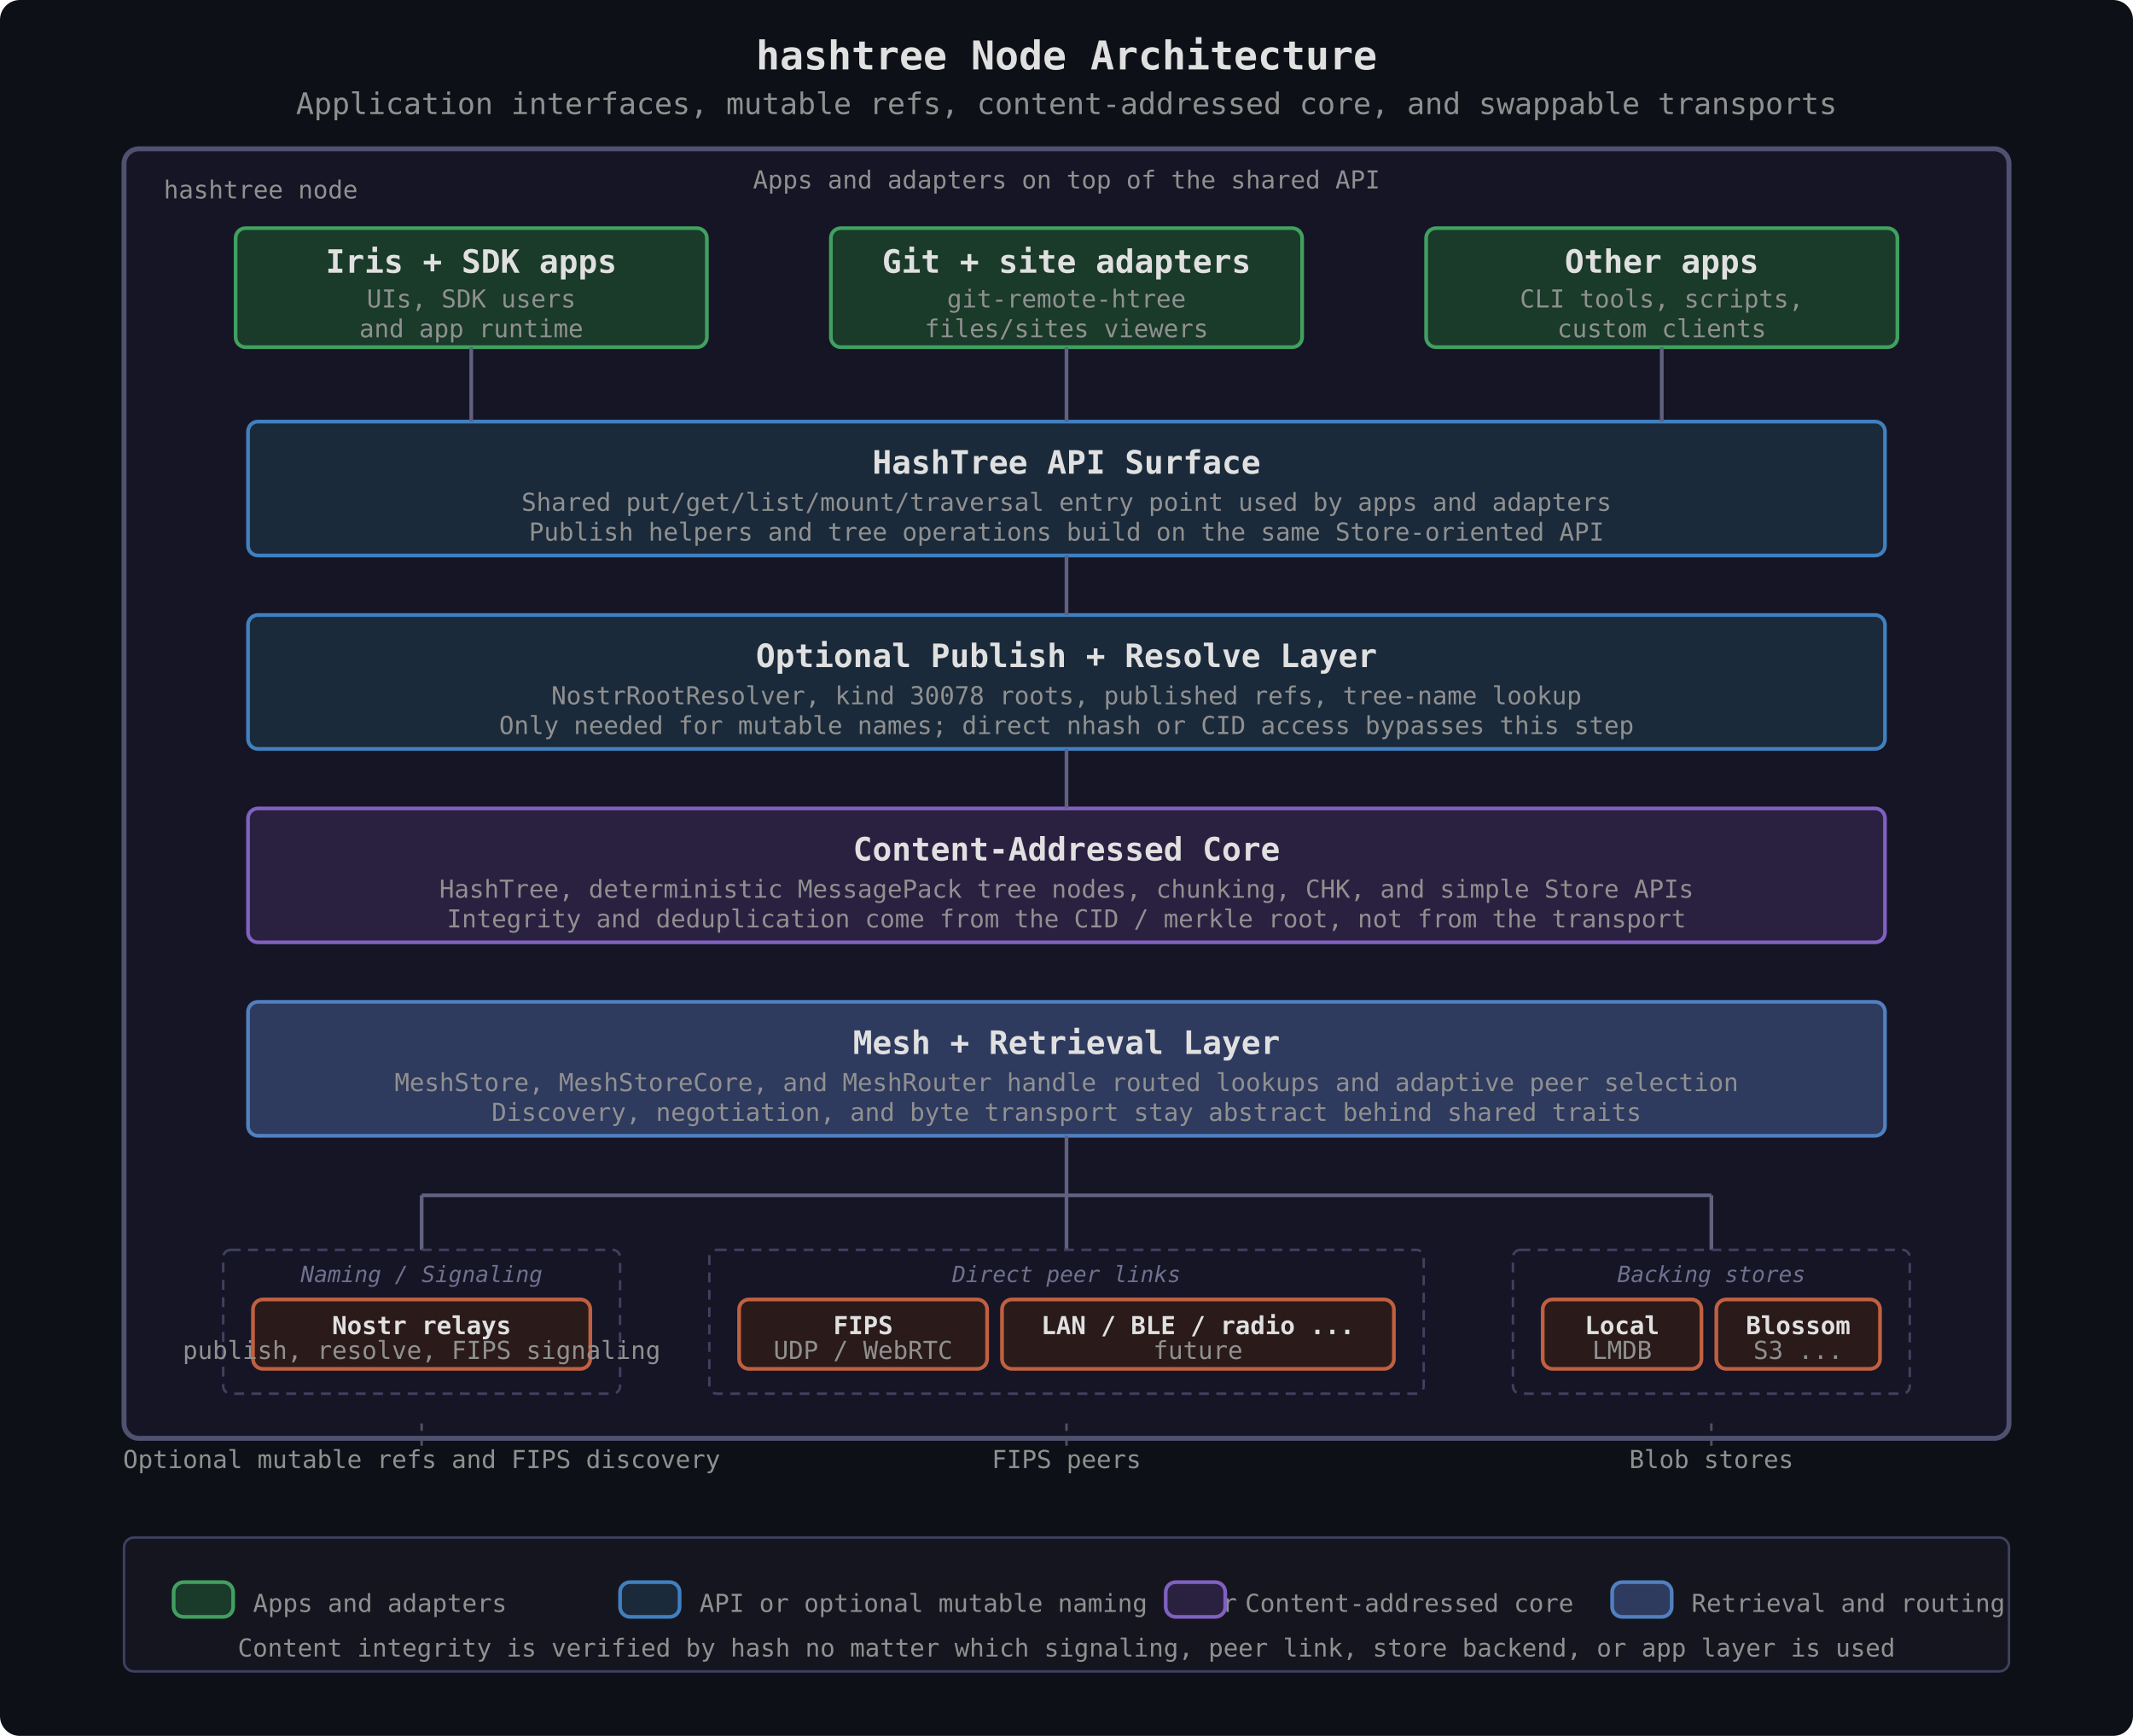
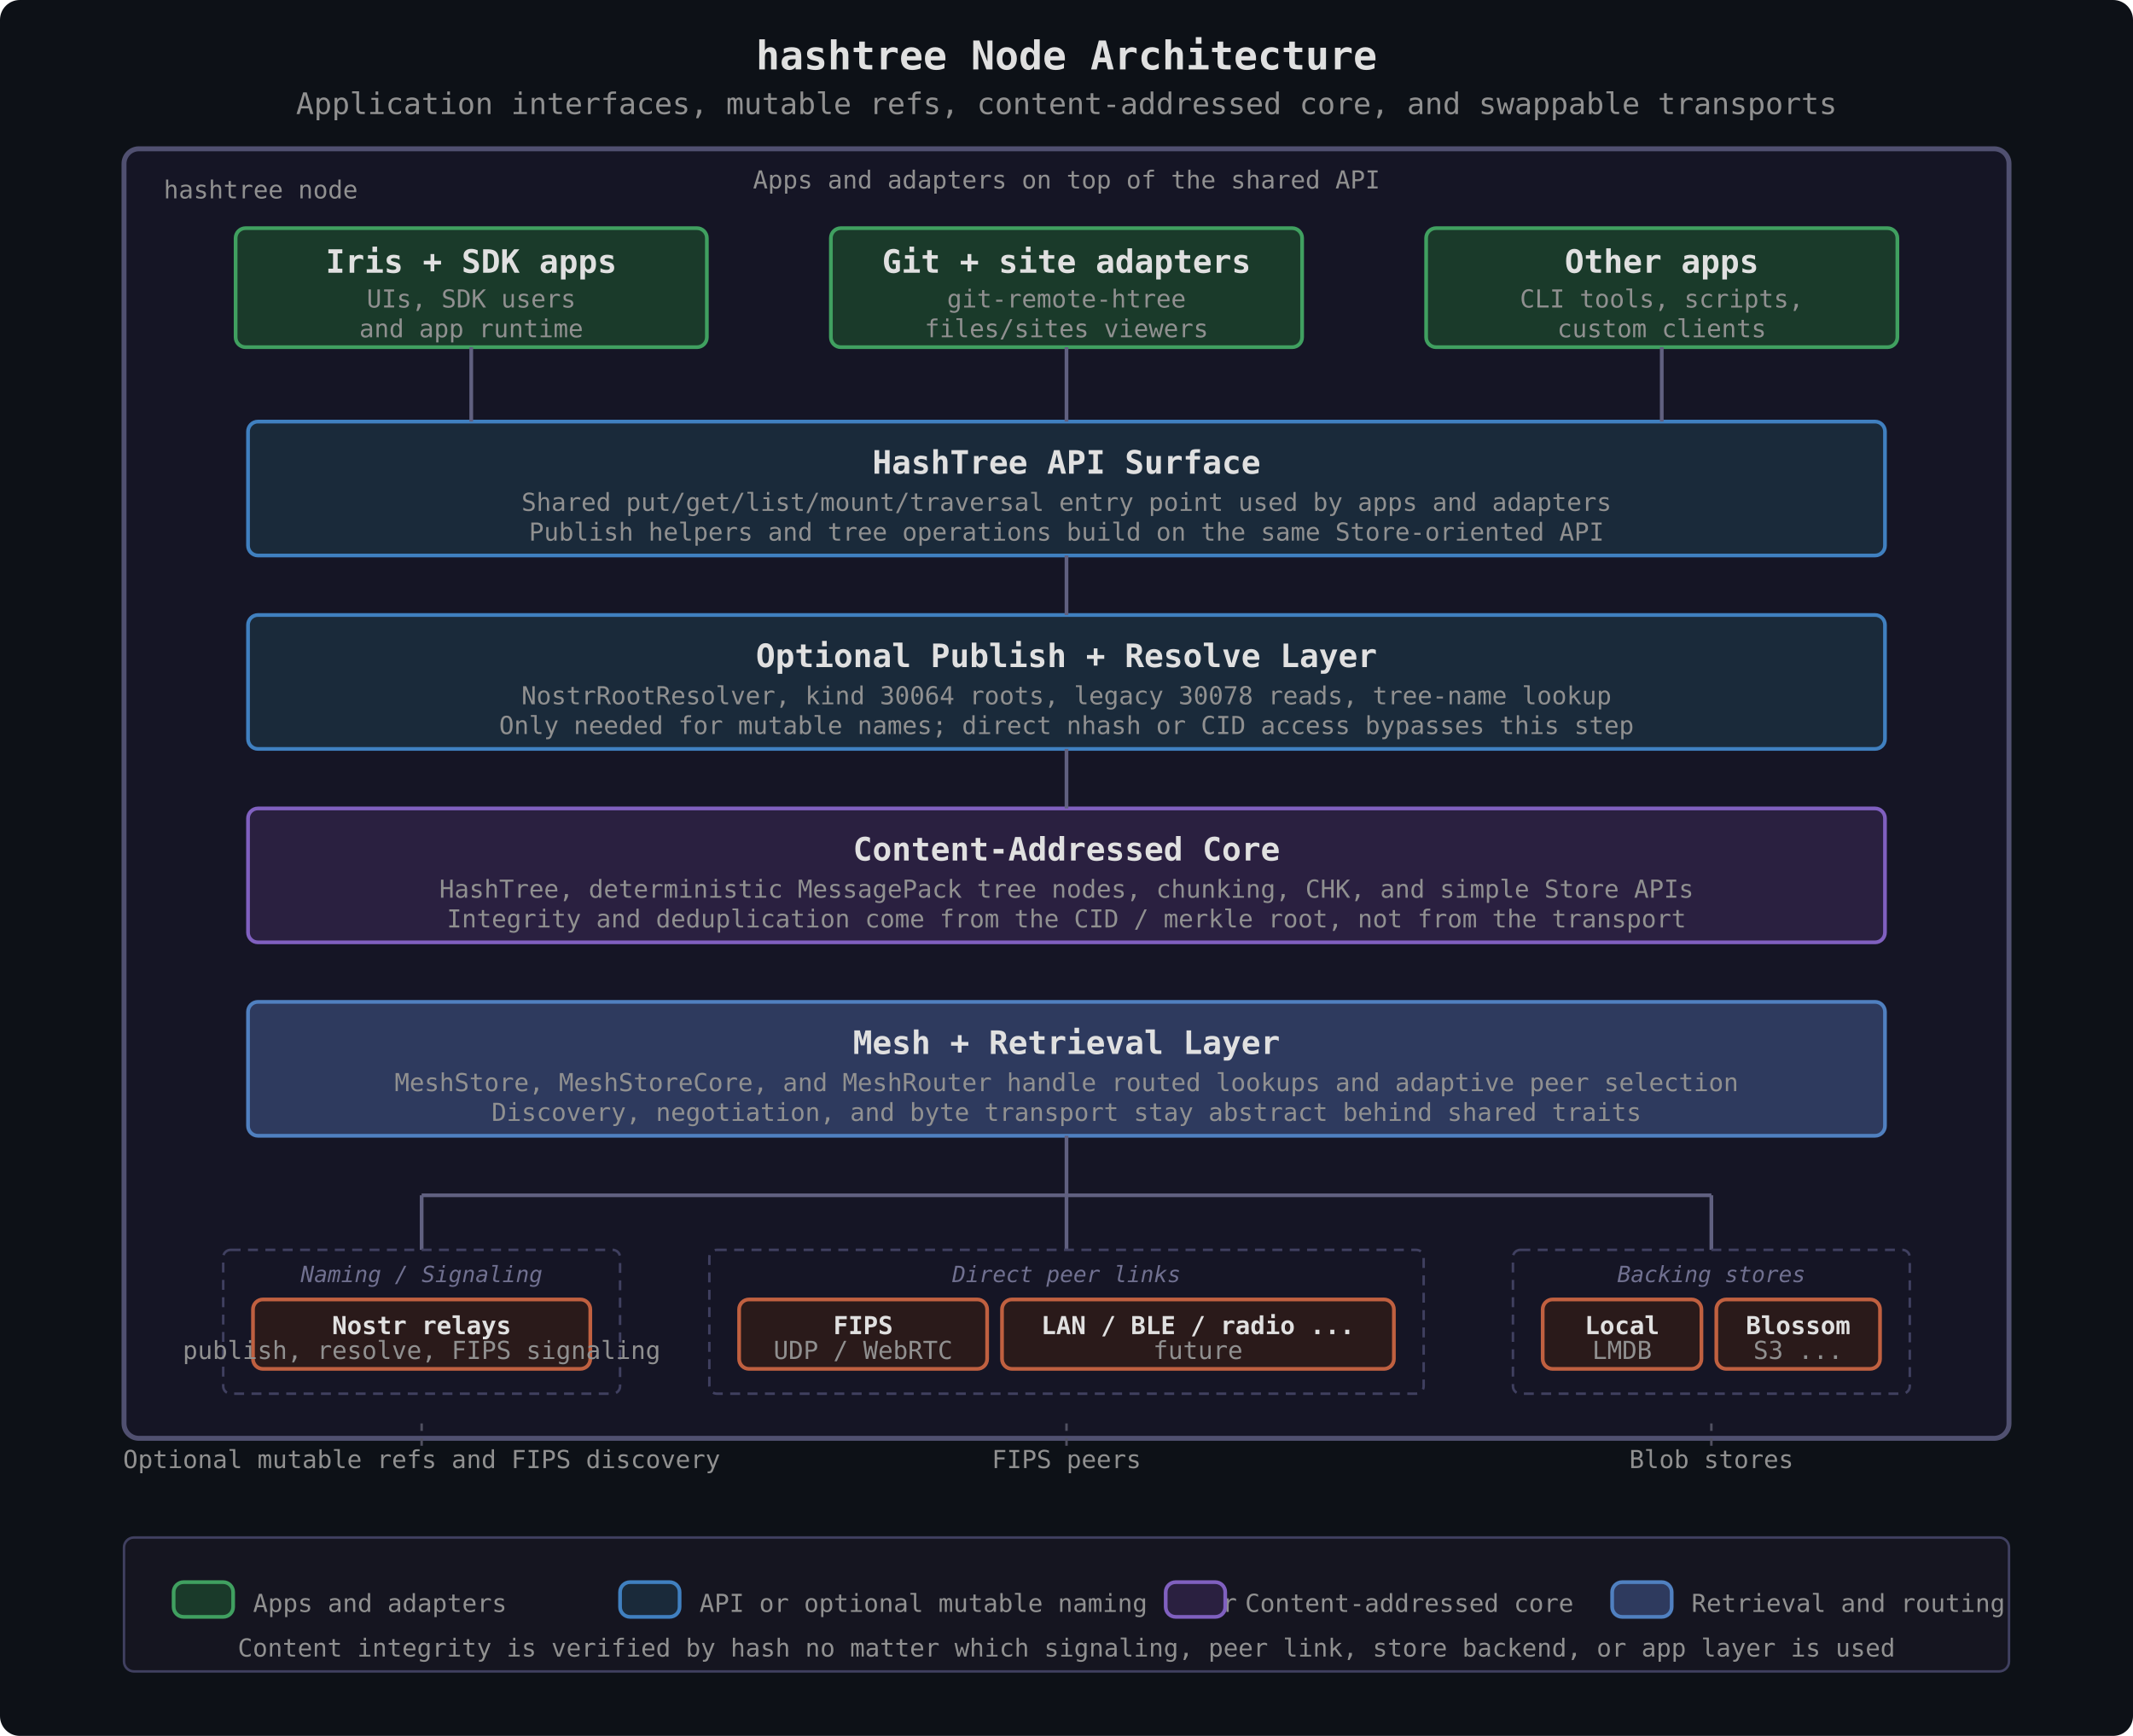
<svg xmlns="http://www.w3.org/2000/svg" viewBox="0 0 860 700" font-family="monospace" font-size="12">
  <style>
    rect.outer   { fill: #151525; stroke: #505070; stroke-width: 2; rx: 6; }
    rect.layer   { rx: 4; }
    rect.api     { fill: #1a3a2a; stroke: #40a060; stroke-width: 1.5; }
    rect.resolve { fill: #1a2a3a; stroke: #4080c0; stroke-width: 1.5; }
    rect.core    { fill: #2a2040; stroke: #8060c0; stroke-width: 1.5; }
    rect.mesh    { fill: #2e3a5e; stroke: #5080c0; stroke-width: 1.5; }
    rect.xport   { fill: #2a1a1a; stroke: #c06040; stroke-width: 1.5; }
    rect.cat     { fill: none; stroke: #404060; stroke-width: 1; stroke-dasharray: 4,3; rx: 3; }
    text         { fill: #e0e0e0; }
    text.label   { font-size: 13px; font-weight: bold; }
    text.sub     { font-size: 10px; fill: #909090; }
    text.cat     { font-size: 9px; fill: #707090; font-style: italic; }
    text.title   { font-size: 16px; font-weight: bold; }
    text.subtitle{ font-size: 12px; fill: #909090; }
    line.conn    { stroke: #606080; stroke-width: 1.5; }
    line.peer    { stroke: #505060; stroke-width: 1; stroke-dasharray: 3,3; }
  </style>
  <rect width="860" height="700" fill="#0d1117" rx="8" />
  <text x="430" y="28" text-anchor="middle" class="title">hashtree Node Architecture</text>
  <text x="430" y="46" text-anchor="middle" class="subtitle">Application interfaces, mutable refs, content-addressed core, and swappable transports</text>
  <rect x="50" y="60" width="760" height="520" class="outer" />
  <text x="66" y="80" class="sub">hashtree node</text>
  <rect x="95" y="92" width="190" height="48" class="layer api" />
  <text x="190" y="110" text-anchor="middle" class="label">Iris + SDK apps</text>
  <text x="190" y="124" text-anchor="middle" class="sub">UIs, SDK users</text>
  <text x="190" y="136" text-anchor="middle" class="sub">and app runtime</text>
  <rect x="335" y="92" width="190" height="48" class="layer api" />
  <text x="430" y="110" text-anchor="middle" class="label">Git + site adapters</text>
  <text x="430" y="124" text-anchor="middle" class="sub">git-remote-htree</text>
  <text x="430" y="136" text-anchor="middle" class="sub">files/sites viewers</text>
  <rect x="575" y="92" width="190" height="48" class="layer api" />
  <text x="670" y="110" text-anchor="middle" class="label">Other apps</text>
  <text x="670" y="124" text-anchor="middle" class="sub">CLI tools, scripts,</text>
  <text x="670" y="136" text-anchor="middle" class="sub">custom clients</text>
  <text x="430" y="76" text-anchor="middle" class="sub">Apps and adapters on top of the shared API</text>
  <rect x="100" y="170" width="660" height="54" class="layer resolve" />
  <text x="430" y="191" text-anchor="middle" class="label">HashTree API Surface</text>
  <text x="430" y="206" text-anchor="middle" class="sub">Shared put/get/list/mount/traversal entry point used by apps and adapters</text>
  <text x="430" y="218" text-anchor="middle" class="sub">Publish helpers and tree operations build on the same Store-oriented API</text>
  <line x1="190" y1="140" x2="190" y2="170" class="conn" />
  <line x1="430" y1="140" x2="430" y2="170" class="conn" />
  <line x1="670" y1="140" x2="670" y2="170" class="conn" />
  <rect x="100" y="248" width="660" height="54" class="layer resolve" />
  <text x="430" y="269" text-anchor="middle" class="label">Optional Publish + Resolve Layer</text>
-   <text x="430" y="284" text-anchor="middle" class="sub">NostrRootResolver, kind 30078 roots, published refs, tree-name lookup</text>
+   <text x="430" y="284" text-anchor="middle" class="sub">NostrRootResolver, kind 30064 roots, legacy 30078 reads, tree-name lookup</text>
  <text x="430" y="296" text-anchor="middle" class="sub">Only needed for mutable names; direct nhash or CID access bypasses this step</text>
  <line x1="430" y1="224" x2="430" y2="248" class="conn" />
  <rect x="100" y="326" width="660" height="54" class="layer core" />
  <text x="430" y="347" text-anchor="middle" class="label">Content-Addressed Core</text>
  <text x="430" y="362" text-anchor="middle" class="sub">HashTree, deterministic MessagePack tree nodes, chunking, CHK, and simple Store APIs</text>
  <text x="430" y="374" text-anchor="middle" class="sub">Integrity and deduplication come from the CID / merkle root, not from the transport</text>
  <line x1="430" y1="302" x2="430" y2="326" class="conn" />
  <rect x="100" y="404" width="660" height="54" class="layer mesh" />
  <text x="430" y="425" text-anchor="middle" class="label">Mesh + Retrieval Layer</text>
  <text x="430" y="440" text-anchor="middle" class="sub">MeshStore, MeshStoreCore, and MeshRouter handle routed lookups and adaptive peer selection</text>
  <text x="430" y="452" text-anchor="middle" class="sub">Discovery, negotiation, and byte transport stay abstract behind shared traits</text>
  <line x1="430" y1="458" x2="430" y2="482" class="conn" />
  <line x1="170" y1="482" x2="690" y2="482" class="conn" />
  <line x1="170" y1="482" x2="170" y2="504" class="conn" />
  <line x1="430" y1="482" x2="430" y2="504" class="conn" />
  <line x1="690" y1="482" x2="690" y2="504" class="conn" />
  <rect x="90" y="504" width="160" height="58" class="cat" />
  <text x="170" y="517" text-anchor="middle" class="cat">Naming / Signaling</text>
  <rect x="102" y="524" width="136" height="28" class="layer xport" />
  <text x="170" y="538" text-anchor="middle" font-size="10" font-weight="bold" fill="#e0e0e0">Nostr relays</text>
  <text x="170" y="548" text-anchor="middle" class="sub">publish, resolve, FIPS signaling</text>
  <rect x="286" y="504" width="288" height="58" class="cat" />
  <text x="430" y="517" text-anchor="middle" class="cat">Direct peer links</text>
  <rect x="298" y="524" width="100" height="28" class="layer xport" />
  <text x="348" y="538" text-anchor="middle" font-size="10" font-weight="bold" fill="#e0e0e0">FIPS</text>
  <text x="348" y="548" text-anchor="middle" class="sub">UDP / WebRTC</text>
  <rect x="404" y="524" width="158" height="28" class="layer xport" />
  <text x="483" y="538" text-anchor="middle" font-size="10" font-weight="bold" fill="#e0e0e0">LAN / BLE / radio ...</text>
  <text x="483" y="548" text-anchor="middle" class="sub">future</text>
  <rect x="610" y="504" width="160" height="58" class="cat" />
  <text x="690" y="517" text-anchor="middle" class="cat">Backing stores</text>
  <rect x="622" y="524" width="64" height="28" class="layer xport" />
  <text x="654" y="538" text-anchor="middle" font-size="10" font-weight="bold" fill="#e0e0e0">Local</text>
  <text x="654" y="548" text-anchor="middle" class="sub">LMDB</text>
  <rect x="692" y="524" width="66" height="28" class="layer xport" />
  <text x="725" y="538" text-anchor="middle" font-size="10" font-weight="bold" fill="#e0e0e0">Blossom</text>
  <text x="725" y="548" text-anchor="middle" class="sub">S3 ...</text>
  <text x="170" y="592" text-anchor="middle" class="sub">Optional mutable refs and FIPS discovery</text>
  <line x1="170" y1="574" x2="170" y2="584" class="peer" />
  <text x="430" y="592" text-anchor="middle" class="sub">FIPS peers</text>
  <line x1="430" y1="574" x2="430" y2="584" class="peer" />
  <text x="690" y="592" text-anchor="middle" class="sub">Blob stores</text>
  <line x1="690" y1="574" x2="690" y2="584" class="peer" />
  <rect x="50" y="620" width="760" height="54" fill="#151520" stroke="#404060" stroke-width="1" rx="4" />
  <rect x="70" y="638" width="24" height="14" class="layer api" />
  <text x="102" y="650" class="sub">Apps and adapters</text>
  <rect x="250" y="638" width="24" height="14" class="layer resolve" />
  <text x="282" y="650" class="sub">API or optional mutable naming layer</text>
  <rect x="470" y="638" width="24" height="14" class="layer core" />
  <text x="502" y="650" class="sub">Content-addressed core</text>
  <rect x="650" y="638" width="24" height="14" class="layer mesh" />
  <text x="682" y="650" class="sub">Retrieval and routing</text>
  <text x="430" y="668" text-anchor="middle" class="sub">Content integrity is verified by hash no matter which signaling, peer link, store backend, or app layer is used</text>
</svg>
